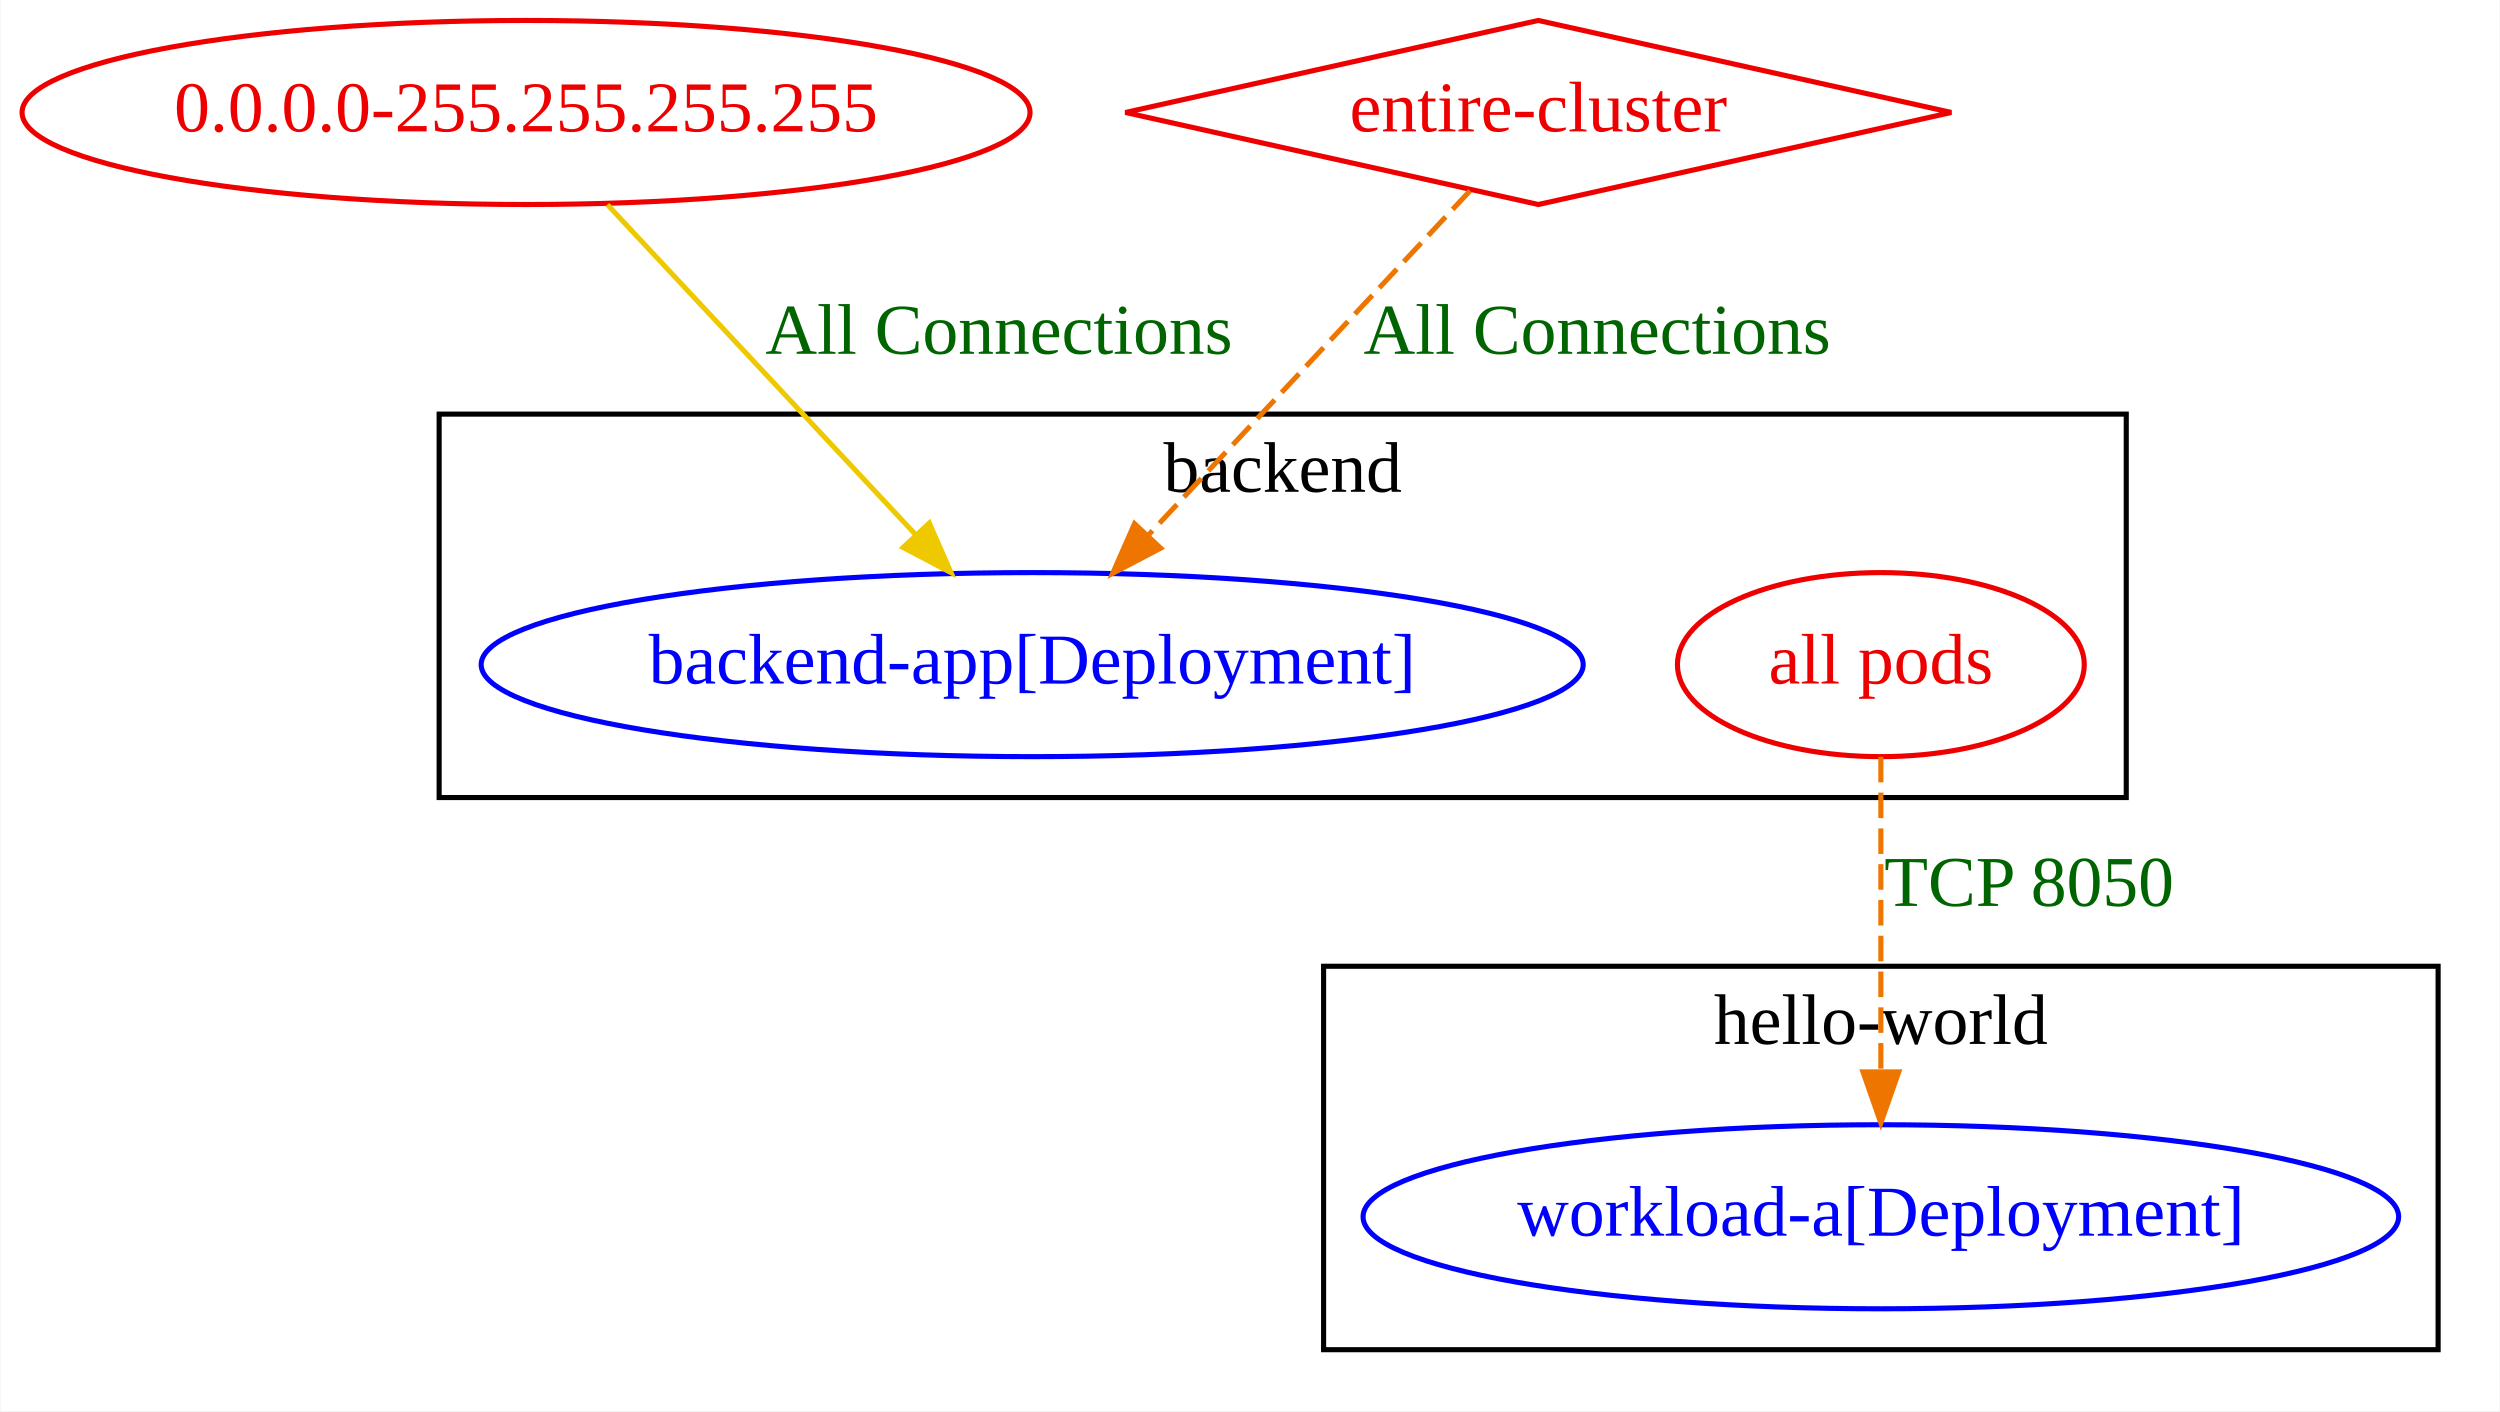
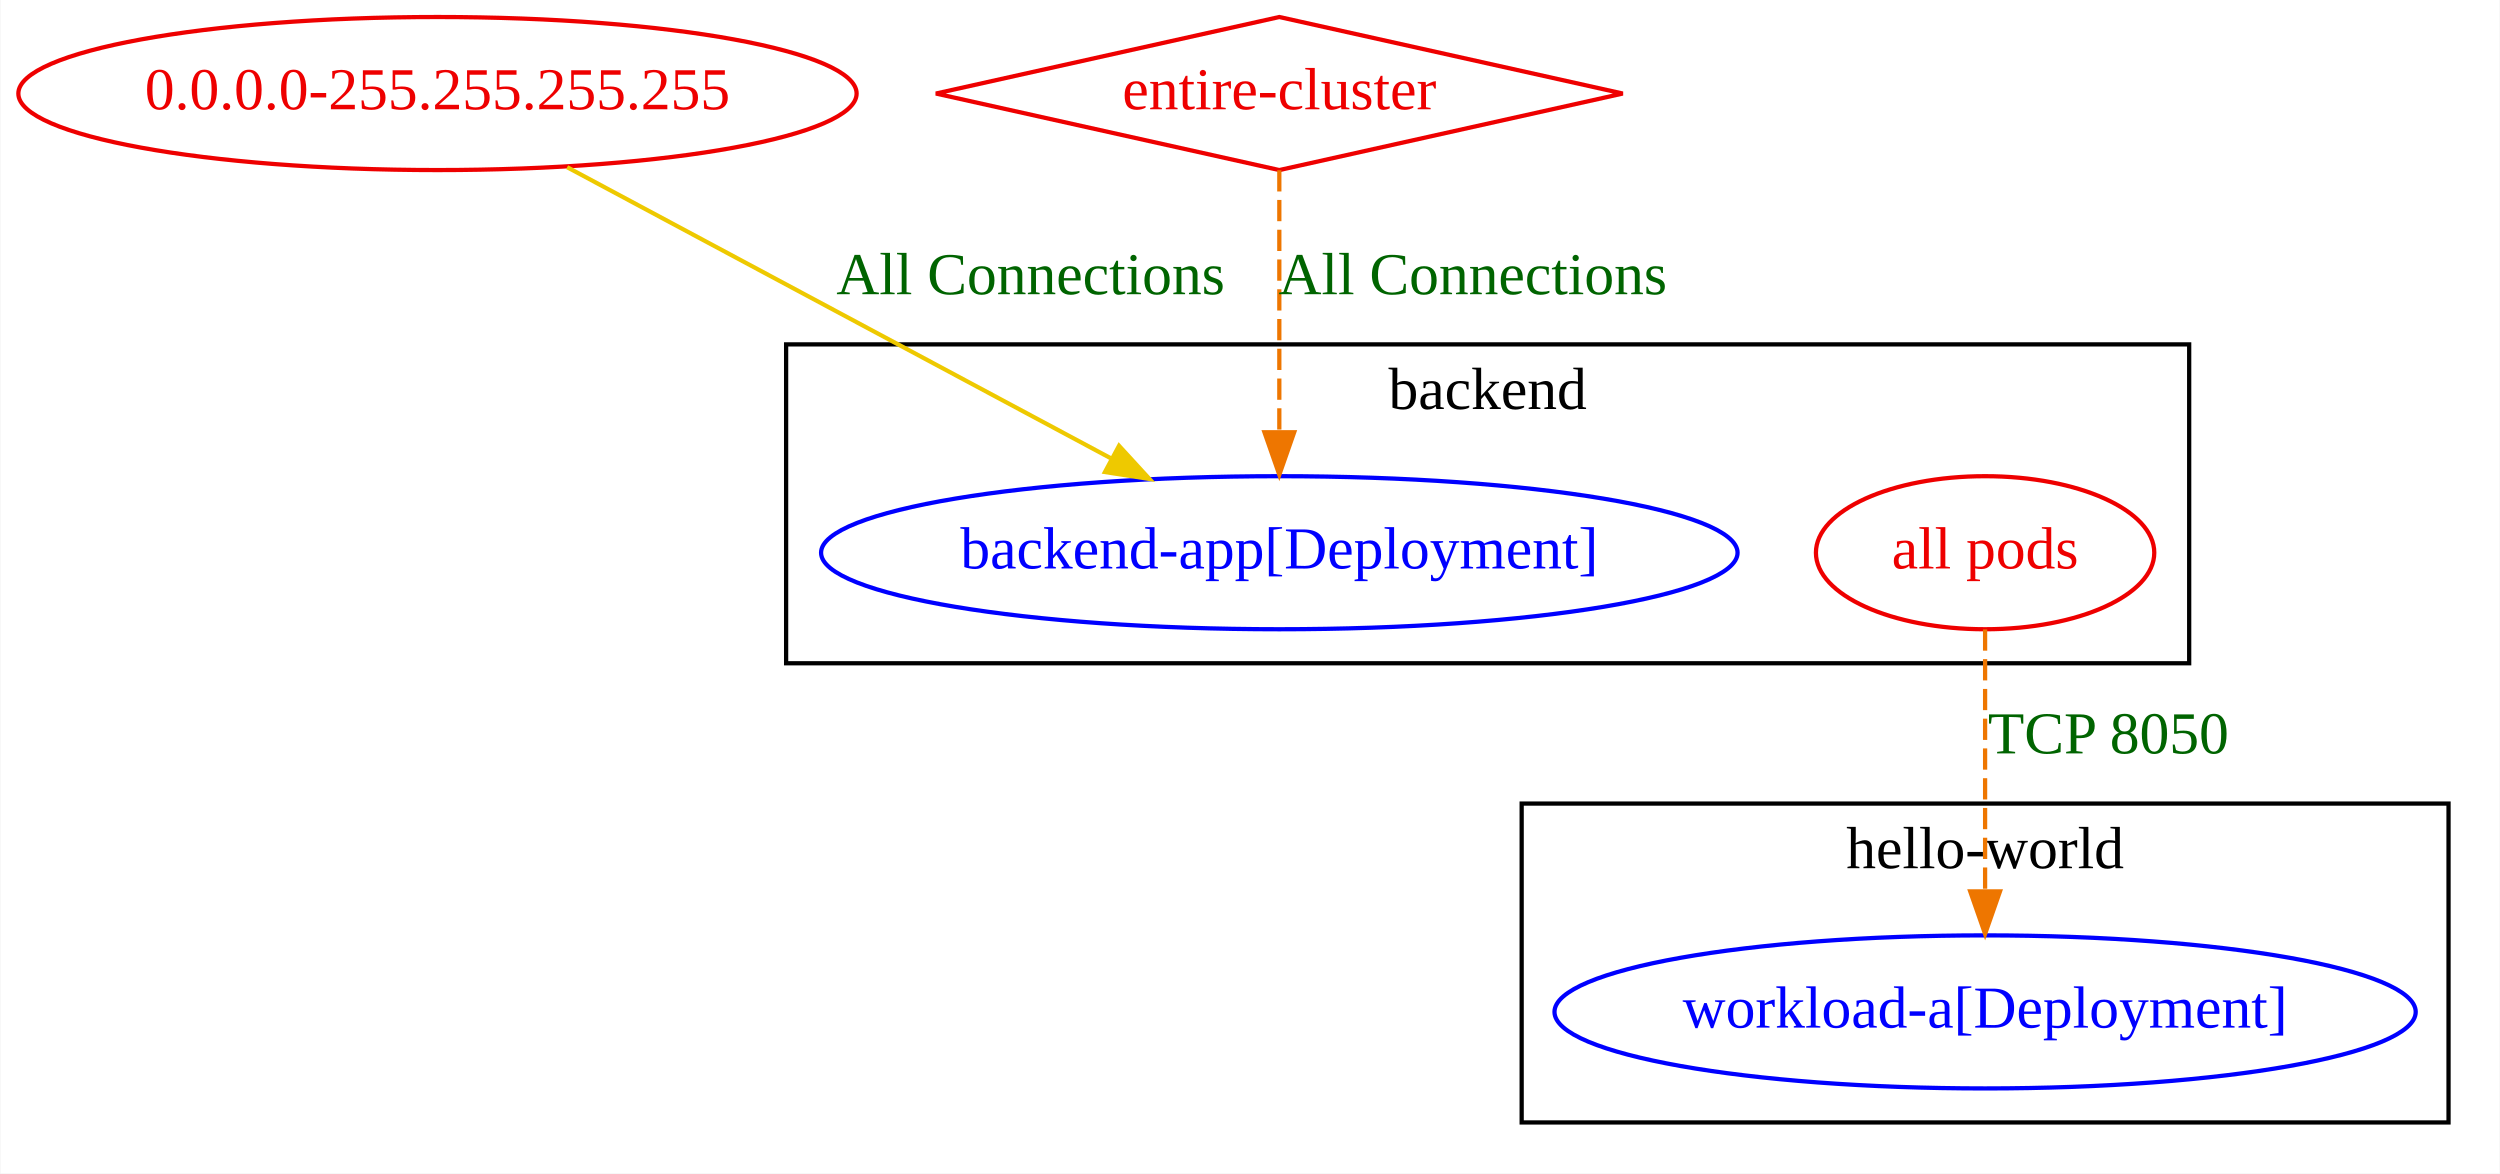
- <svg xmlns="http://www.w3.org/2000/svg" width="489pt" height="276pt" viewBox="0.00 0.00 488.79 276.00">
+ <svg xmlns="http://www.w3.org/2000/svg" width="588pt" height="276pt" viewBox="0.00 0.00 587.79 276.00">
  <g id="graph0" class="graph" transform="scale(1 1) rotate(0) translate(4 272)">
-     <polygon fill="white" stroke="transparent" points="-4,4 -4,-272 484.79,-272 484.79,4 -4,4" />
+     <polygon fill="white" stroke="transparent" points="-4,4 -4,-272 583.79,-272 583.79,4 -4,4" />
    <g id="clust1" class="cluster">
-       <polygon fill="none" stroke="black" points="81.79,-116 81.79,-191 411.79,-191 411.79,-116 81.79,-116" />
-       <text text-anchor="middle" x="246.79" y="-175.8" font-family="Times New Roman,serif" font-size="14.00">backend</text>
+       <polygon fill="none" stroke="black" points="180.79,-116 180.79,-191 510.79,-191 510.79,-116 180.79,-116" />
+       <text text-anchor="middle" x="345.79" y="-175.8" font-family="Times New Roman,serif" font-size="14.00">backend</text>
    </g>
    <g id="clust2" class="cluster">
-       <polygon fill="none" stroke="black" points="254.79,-8 254.79,-83 472.79,-83 472.79,-8 254.79,-8" />
-       <text text-anchor="middle" x="363.79" y="-67.8" font-family="Times New Roman,serif" font-size="14.00">hello-world</text>
+       <polygon fill="none" stroke="black" points="353.79,-8 353.79,-83 571.79,-83 571.79,-8 353.79,-8" />
+       <text text-anchor="middle" x="462.79" y="-67.8" font-family="Times New Roman,serif" font-size="14.00">hello-world</text>
    </g>
    <g id="node1" class="node">
-       <ellipse fill="none" stroke="#ee0000" cx="363.79" cy="-142" rx="39.79" ry="18" />
-       <text text-anchor="middle" x="363.79" y="-138.3" font-family="Times New Roman,serif" font-size="14.00" fill="#ee0000">all pods</text>
+       <ellipse fill="none" stroke="#ee0000" cx="462.79" cy="-142" rx="39.79" ry="18" />
+       <text text-anchor="middle" x="462.79" y="-138.3" font-family="Times New Roman,serif" font-size="14.00" fill="#ee0000">all pods</text>
    </g>
    <g id="node3" class="node">
-       <ellipse fill="none" stroke="blue" cx="363.79" cy="-34" rx="101.28" ry="18" />
-       <text text-anchor="middle" x="363.79" y="-30.3" font-family="Times New Roman,serif" font-size="14.00" fill="blue">workload-a[Deployment]</text>
+       <ellipse fill="none" stroke="blue" cx="462.79" cy="-34" rx="101.28" ry="18" />
+       <text text-anchor="middle" x="462.79" y="-30.3" font-family="Times New Roman,serif" font-size="14.00" fill="blue">workload-a[Deployment]</text>
    </g>
    <g id="edge2" class="edge">
-       <path fill="none" stroke="#ee7600" stroke-dasharray="5,2" d="M363.79,-123.97C363.79,-107.38 363.79,-81.88 363.79,-62.43" />
-       <polygon fill="#ee7600" stroke="#ee7600" points="367.29,-62.34 363.79,-52.34 360.29,-62.34 367.29,-62.34" />
-       <text text-anchor="middle" x="392.79" y="-94.8" font-family="Times New Roman,serif" font-size="14.00" fill="darkgreen">TCP 8050</text>
+       <path fill="none" stroke="#ee7600" stroke-dasharray="5,2" d="M462.79,-123.97C462.79,-107.38 462.79,-81.88 462.79,-62.43" />
+       <polygon fill="#ee7600" stroke="#ee7600" points="466.29,-62.34 462.79,-52.34 459.29,-62.34 466.29,-62.34" />
+       <text text-anchor="middle" x="491.79" y="-94.8" font-family="Times New Roman,serif" font-size="14.00" fill="darkgreen">TCP 8050</text>
    </g>
    <g id="node2" class="node">
-       <ellipse fill="none" stroke="blue" cx="197.79" cy="-142" rx="107.78" ry="18" />
-       <text text-anchor="middle" x="197.79" y="-138.3" font-family="Times New Roman,serif" font-size="14.00" fill="blue">backend-app[Deployment]</text>
+       <ellipse fill="none" stroke="blue" cx="296.79" cy="-142" rx="107.78" ry="18" />
+       <text text-anchor="middle" x="296.79" y="-138.3" font-family="Times New Roman,serif" font-size="14.00" fill="blue">backend-app[Deployment]</text>
    </g>
    <g id="node4" class="node">
      <ellipse fill="none" stroke="#ee0000" cx="98.79" cy="-250" rx="98.58" ry="18" />
      <text text-anchor="middle" x="98.79" y="-246.3" font-family="Times New Roman,serif" font-size="14.00" fill="#ee0000">0.0.0.0-255.255.255.255</text>
    </g>
    <g id="edge1" class="edge">
-       <path fill="none" stroke="#eec900" d="M114.7,-231.97C131.01,-214.51 156.53,-187.18 174.99,-167.42" />
-       <polygon fill="#eec900" stroke="#eec900" points="177.66,-169.69 181.92,-159.99 172.54,-164.91 177.66,-169.69" />
-       <text text-anchor="middle" x="191.29" y="-202.8" font-family="Times New Roman,serif" font-size="14.00" fill="darkgreen">All Connections</text>
+       <path fill="none" stroke="#eec900" d="M129.29,-232.67C163.6,-214.31 219.41,-184.42 257.09,-164.25" />
+       <polygon fill="#eec900" stroke="#eec900" points="259.09,-167.15 266.25,-159.35 255.78,-160.98 259.09,-167.15" />
+       <text text-anchor="middle" x="238.29" y="-202.8" font-family="Times New Roman,serif" font-size="14.00" fill="darkgreen">All Connections</text>
    </g>
    <g id="node5" class="node">
      <polygon fill="none" stroke="#ee0000" points="296.79,-268 216.02,-250 296.79,-232 377.56,-250 296.79,-268" />
      <text text-anchor="middle" x="296.79" y="-246.3" font-family="Times New Roman,serif" font-size="14.00" fill="#ee0000">entire-cluster</text>
    </g>
    <g id="edge3" class="edge">
-       <path fill="none" stroke="#ee7600" stroke-dasharray="5,2" d="M283.44,-234.7C267.34,-217.47 240.02,-188.22 220.57,-167.39" />
-       <polygon fill="#ee7600" stroke="#ee7600" points="222.92,-164.78 213.54,-159.86 217.81,-169.56 222.92,-164.78" />
-       <text text-anchor="middle" x="308.29" y="-202.8" font-family="Times New Roman,serif" font-size="14.00" fill="darkgreen">All Connections</text>
+       <path fill="none" stroke="#ee7600" stroke-dasharray="5,2" d="M296.79,-231.97C296.79,-215.38 296.79,-189.88 296.79,-170.43" />
+       <polygon fill="#ee7600" stroke="#ee7600" points="300.29,-170.34 296.79,-160.34 293.29,-170.34 300.29,-170.34" />
+       <text text-anchor="middle" x="342.29" y="-202.8" font-family="Times New Roman,serif" font-size="14.00" fill="darkgreen">All Connections</text>
    </g>
  </g>
</svg>
